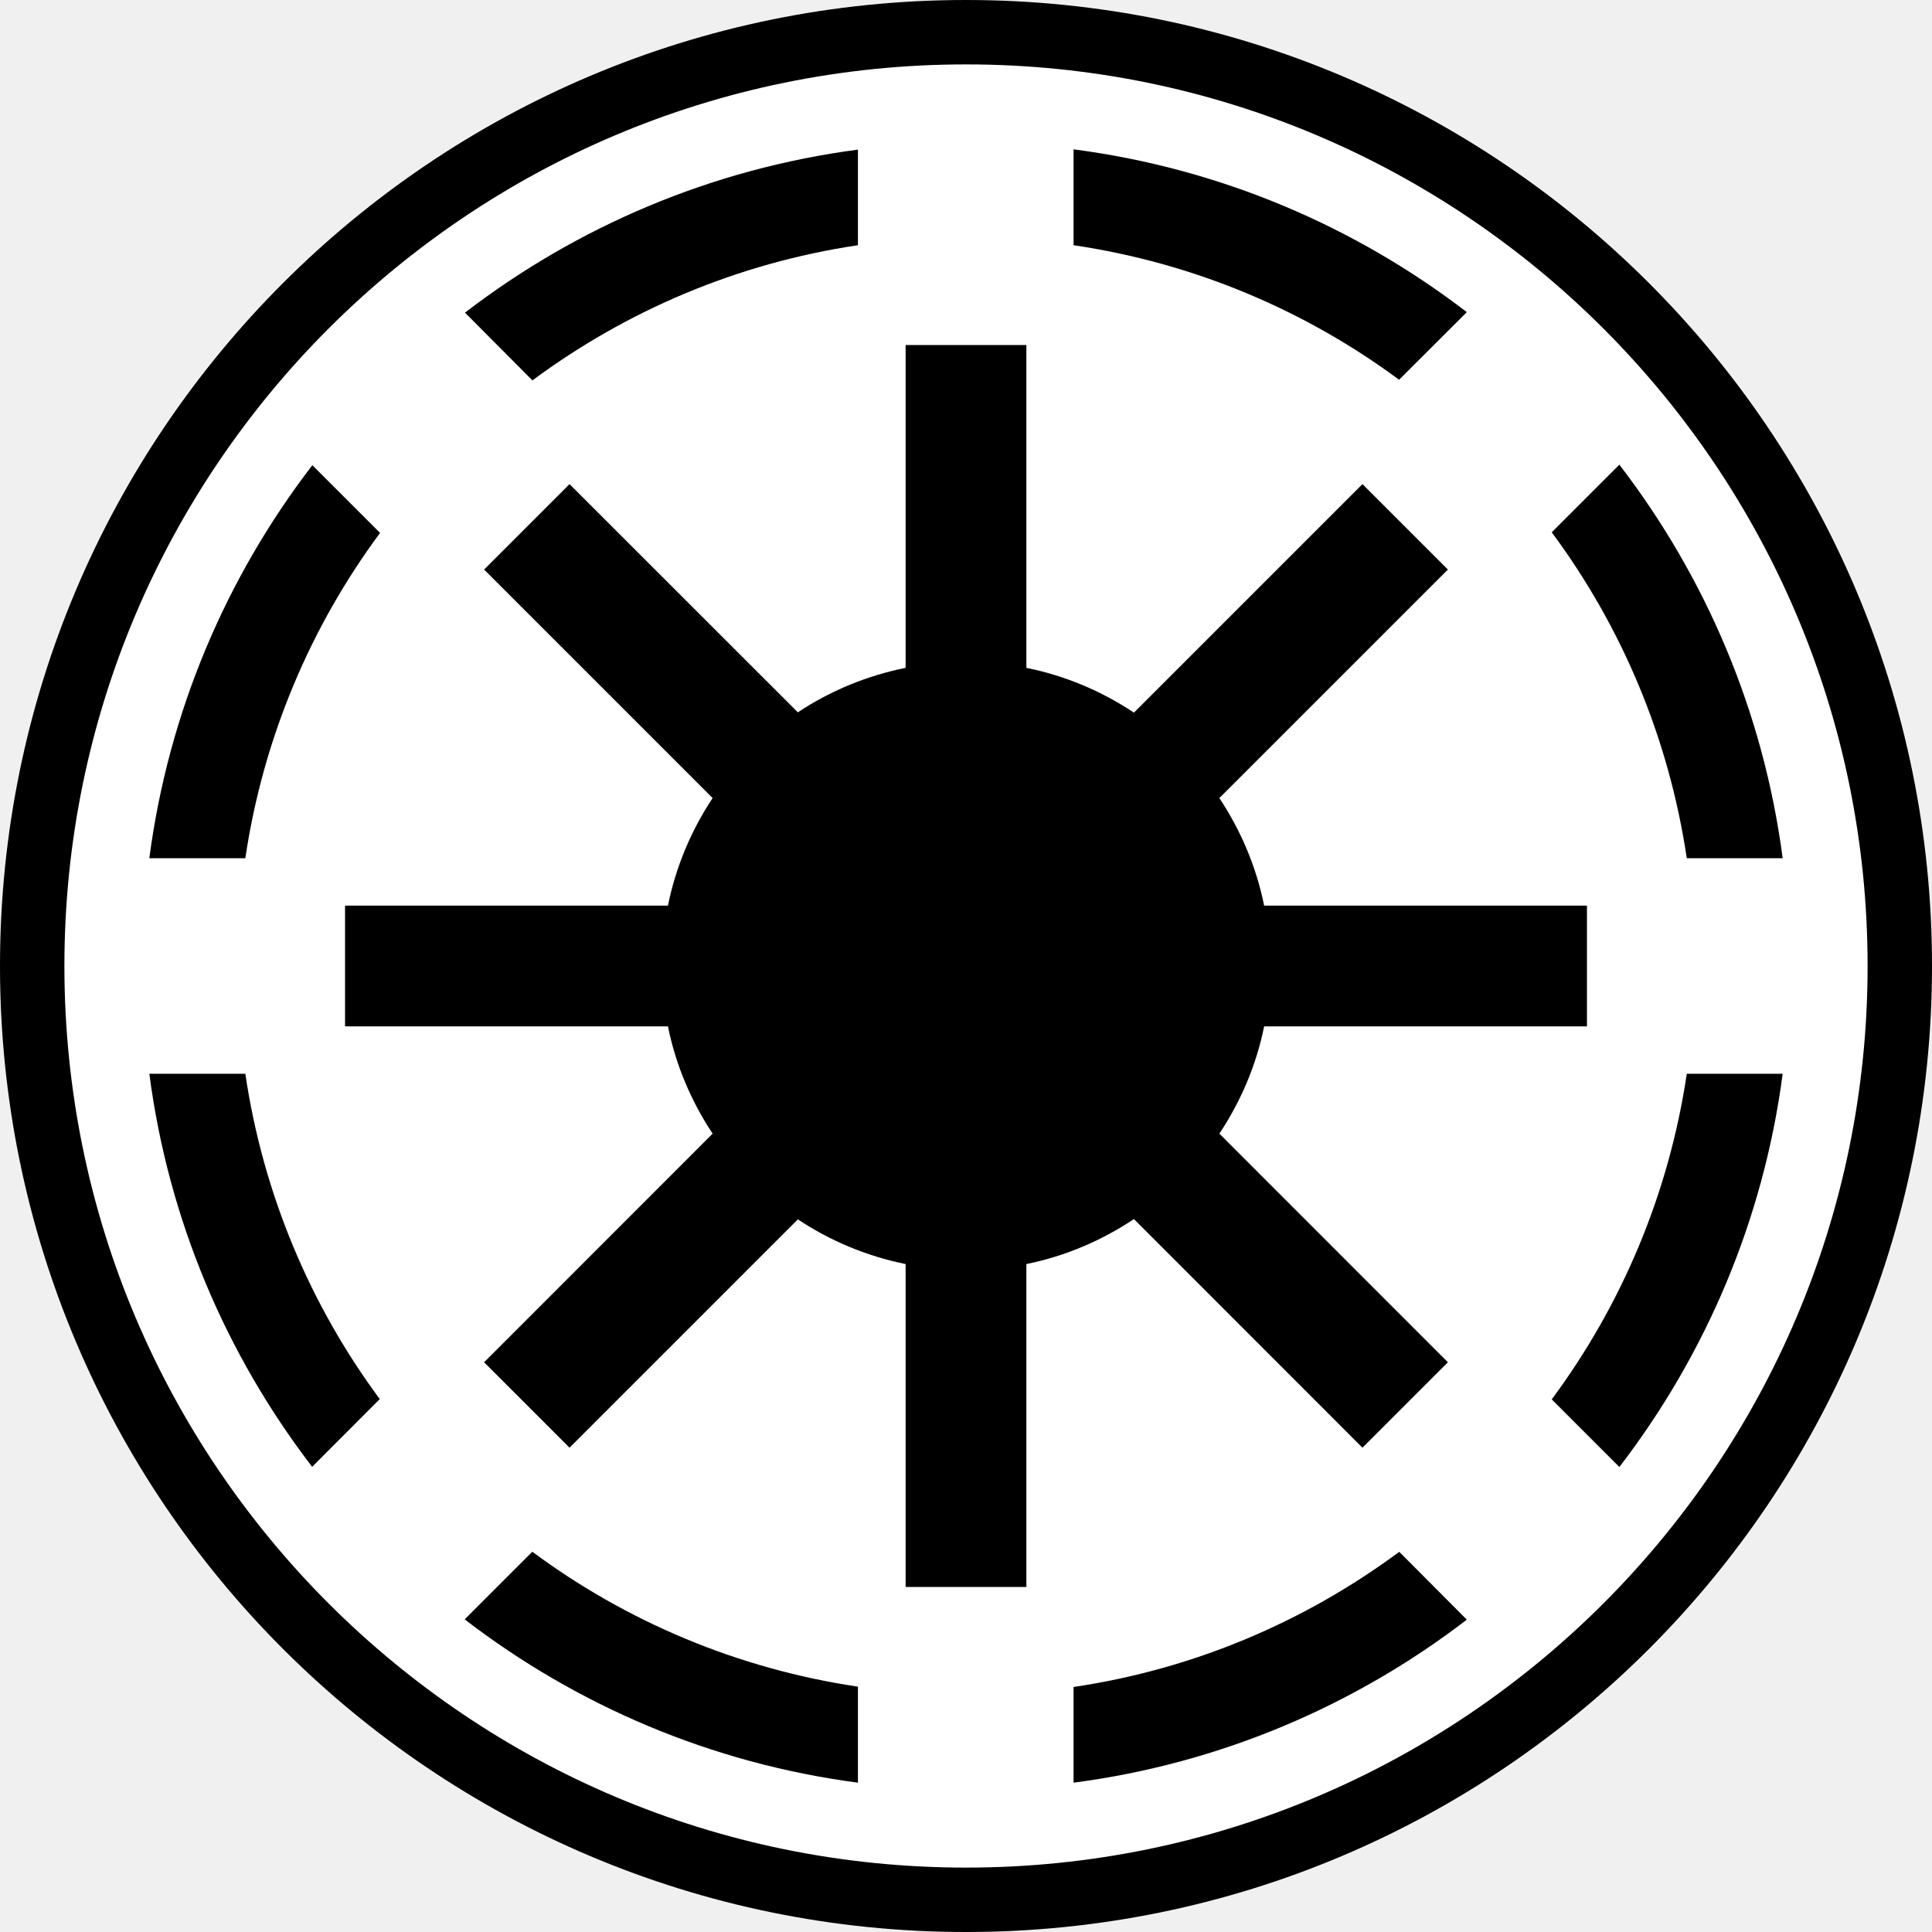
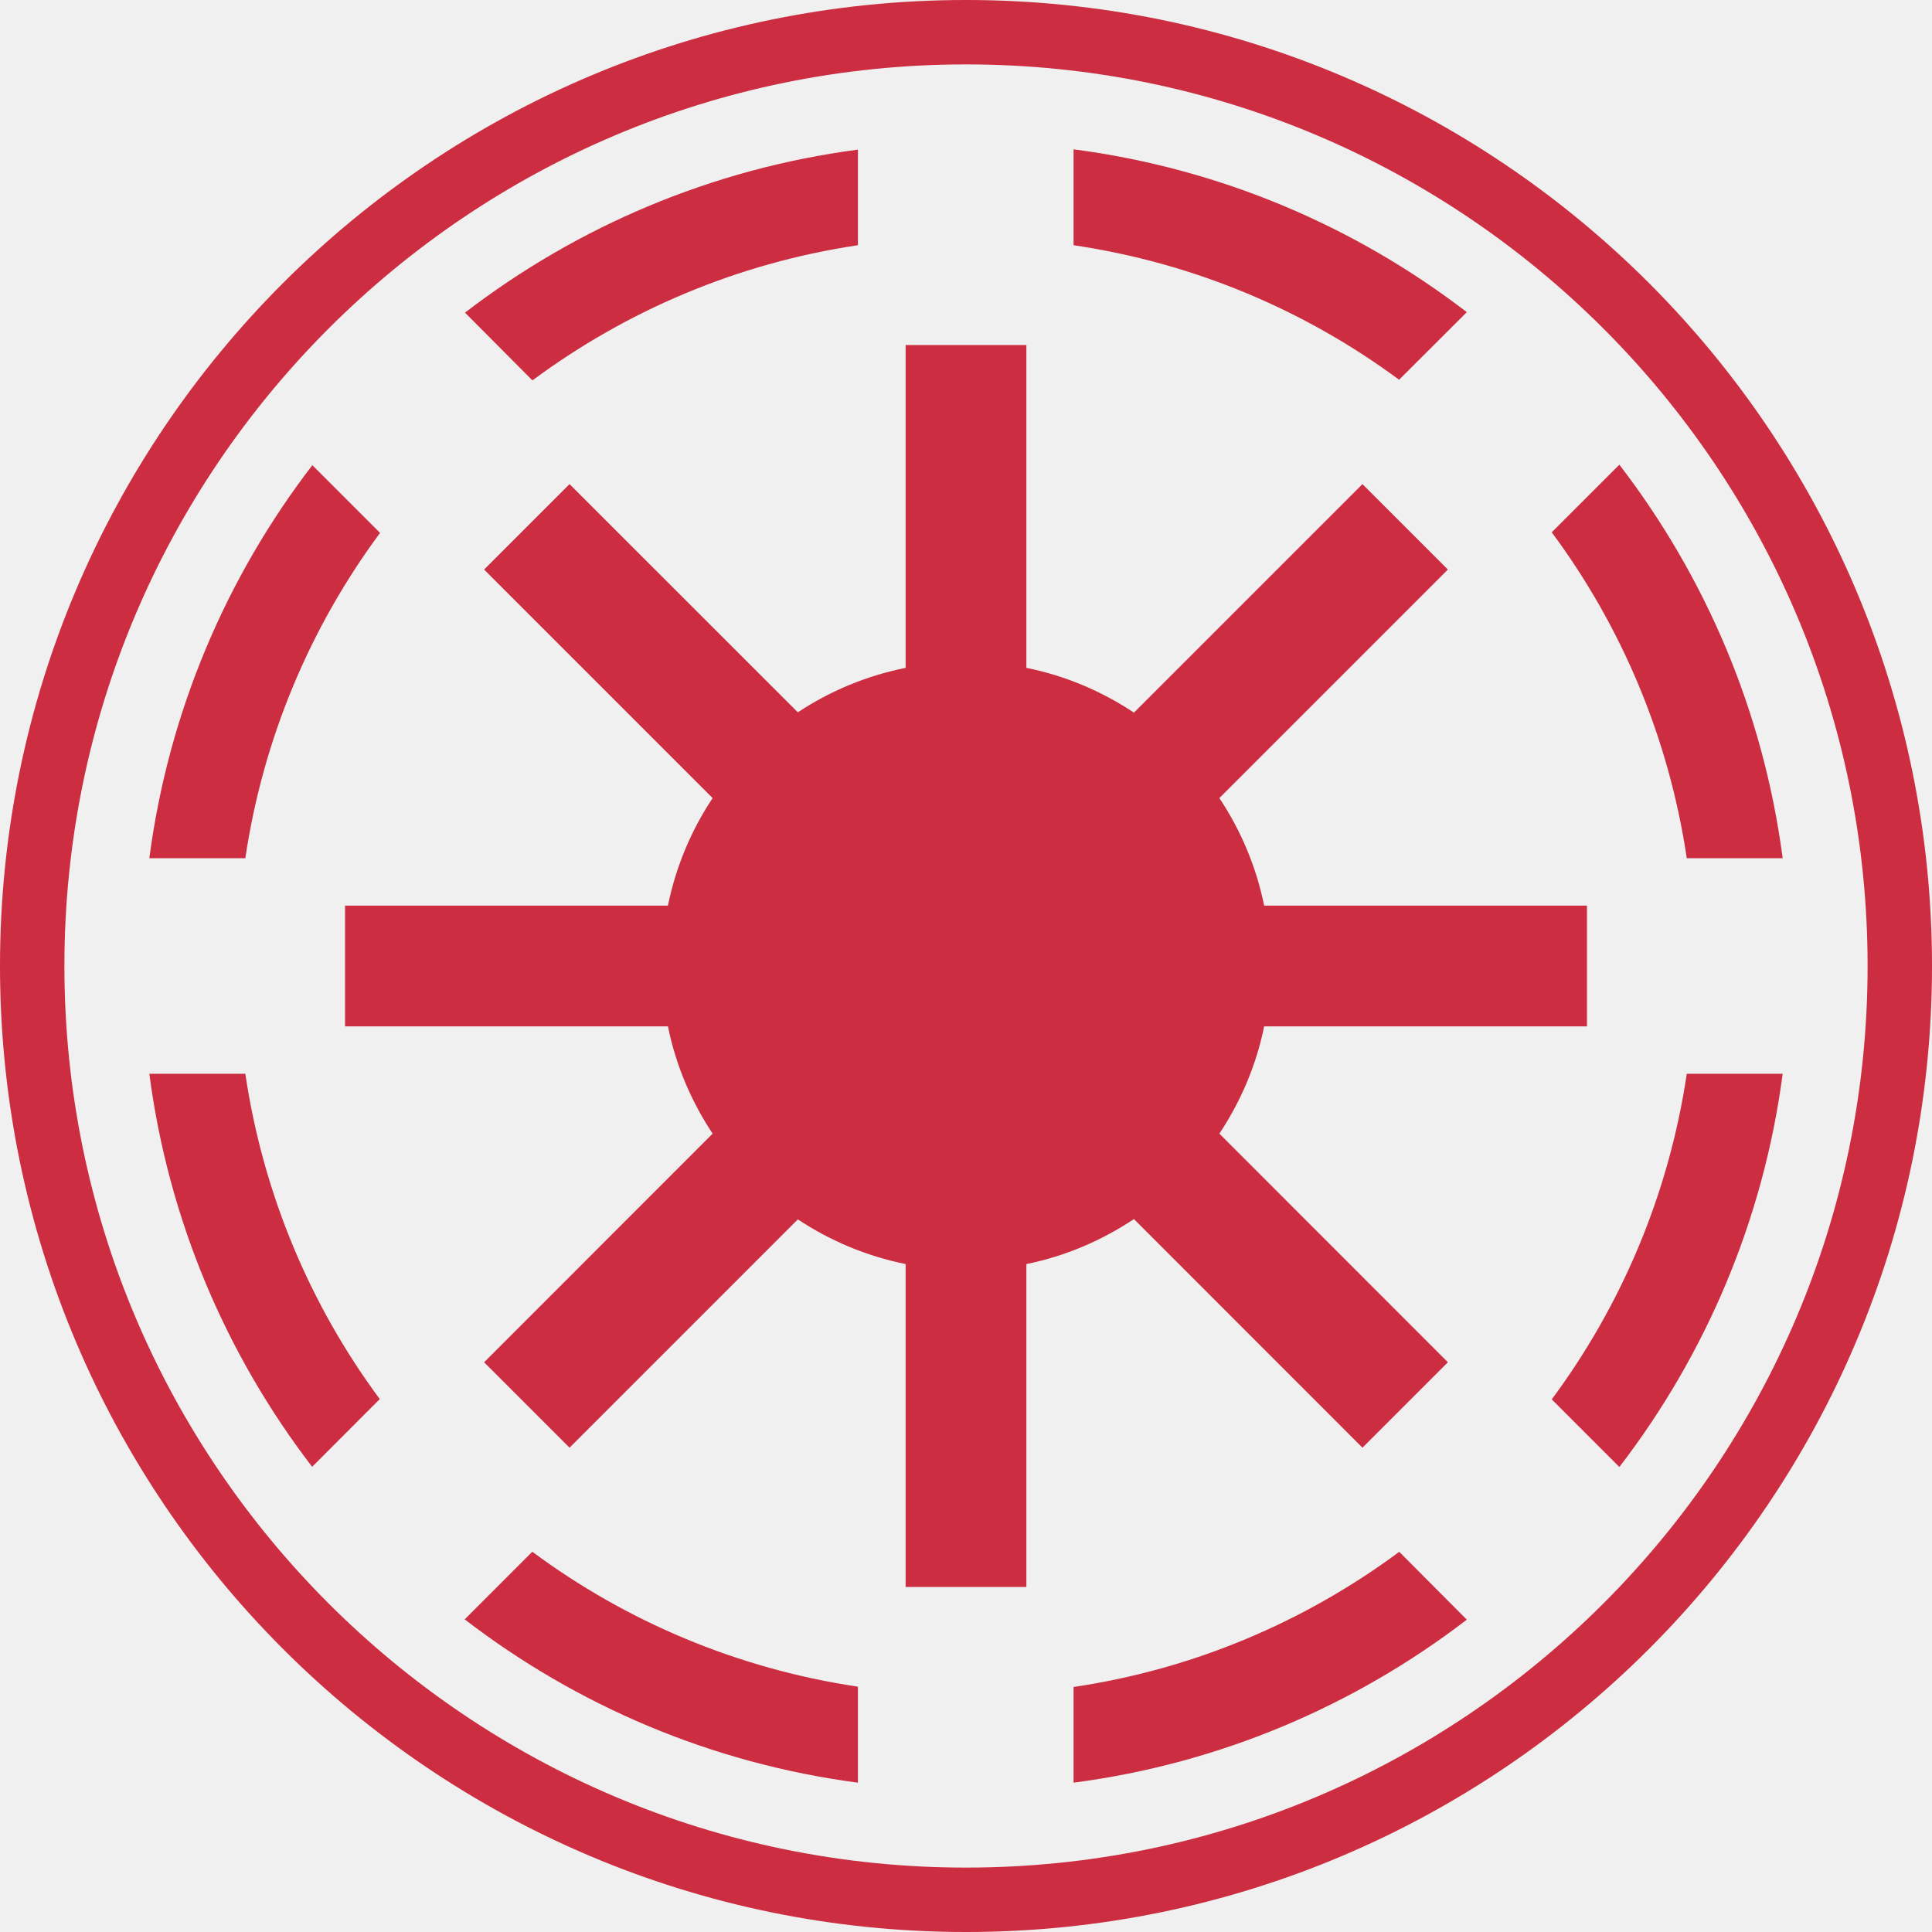
<svg xmlns="http://www.w3.org/2000/svg" version="1.0" width="600" height="600" id="svg3195">
  <defs id="defs3197" />
  <g transform="translate(-74.28567,-298.0765)" id="layer1">
    <g transform="translate(-160,277.1429)" id="g3191">
-       <path d="M 534.286,30.934 C 694.366,30.934 824.286,160.854 824.286,320.934 C 824.286,481.014 694.366,610.934 534.286,610.934 C 374.206,610.934 244.286,481.014 244.286,320.934 C 244.286,160.854 374.206,30.934 534.286,30.934 z " style="fill:#ffffff;fill-opacity:1;stroke:#000000;stroke-width:20;stroke-miterlimit:4;stroke-dasharray:none;stroke-dashoffset:1.8;stroke-opacity:1" id="path2178" />
-       <path d="M 567.692,67.309 L 567.692,97.09 C 605.167,102.632 639.653,117.305 668.786,138.871 L 689.817,117.871 C 655.047,91.189 613.255,73.254 567.692,67.309 z M 500.723,67.402 C 455.186,73.382 413.435,91.354 378.692,118.027 L 399.598,139.027 L 399.692,139.027 C 428.809,117.447 463.261,102.664 500.723,97.09 L 500.723,67.402 z M 515.536,128.09 L 515.536,228.34 C 503.391,230.792 492.039,235.523 482.067,242.152 L 411.161,171.277 L 384.629,197.809 L 455.598,268.777 C 448.987,278.737 444.171,290.06 441.723,302.184 L 341.442,302.184 L 341.442,339.684 L 441.723,339.684 C 444.17,351.801 448.991,363.04 455.598,372.996 L 384.629,443.996 L 411.161,470.527 L 482.067,399.621 C 492.039,406.25 503.391,411.044 515.536,413.496 L 515.536,513.777 L 553.036,513.777 L 553.036,413.496 C 565.192,411.042 576.463,406.167 586.442,399.527 L 657.411,470.527 L 683.942,443.996 L 612.973,372.996 C 619.578,363.042 624.433,351.798 626.879,339.684 L 727.129,339.684 L 727.129,302.184 L 626.879,302.184 C 624.432,290.063 619.582,278.735 612.973,268.777 L 683.942,197.809 L 657.411,171.277 L 586.442,242.246 C 576.463,235.607 565.192,230.794 553.036,228.34 L 553.036,128.09 L 515.536,128.09 z M 737.192,165.246 L 716.192,186.246 C 737.813,215.391 752.556,249.955 758.129,287.465 L 787.911,287.465 C 781.932,241.875 763.928,200.02 737.192,165.246 z M 331.286,165.402 C 304.604,200.143 286.634,241.927 280.661,287.465 L 310.473,287.465 C 316.04,250.016 330.743,215.549 352.317,186.434 L 331.286,165.402 z M 280.661,354.402 C 286.617,399.934 304.557,441.716 331.223,476.465 L 352.223,455.434 C 330.673,426.322 316.024,391.846 310.473,354.402 L 280.661,354.402 z M 758.129,354.402 C 752.553,391.888 737.803,426.381 716.192,455.527 L 737.192,476.527 C 763.901,441.766 781.924,399.965 787.911,354.402 L 758.129,354.402 z M 399.598,502.84 L 378.598,523.84 C 413.351,550.56 455.165,568.569 500.723,574.559 L 500.723,544.746 C 463.245,539.163 428.722,524.445 399.598,502.84 z M 668.786,502.902 C 639.643,524.489 605.183,539.291 567.692,544.84 L 567.692,574.559 C 613.26,568.607 655.047,550.615 689.817,523.934 L 668.879,502.902 L 668.786,502.902 z " style="fill:#000000;fill-opacity:1;stroke:none;stroke-width:3;stroke-miterlimit:4;stroke-dasharray:none;stroke-dashoffset:1.8;stroke-opacity:1" id="path2176" />
+       <path d="M 534.286,30.934 C 694.366,30.934 824.286,160.854 824.286,320.934 C 824.286,481.014 694.366,610.934 534.286,610.934 C 374.206,610.934 244.286,481.014 244.286,320.934 C 244.286,160.854 374.206,30.934 534.286,30.934 z " style="fill:transparent;fill-opacity:1;stroke:#cc2d41;stroke-width:20;stroke-miterlimit:4;stroke-dasharray:none;stroke-dashoffset:1.8;stroke-opacity:1" id="path2178" />
+       <path d="M 567.692,67.309 L 567.692,97.09 C 605.167,102.632 639.653,117.305 668.786,138.871 L 689.817,117.871 C 655.047,91.189 613.255,73.254 567.692,67.309 z M 500.723,67.402 C 455.186,73.382 413.435,91.354 378.692,118.027 L 399.598,139.027 L 399.692,139.027 C 428.809,117.447 463.261,102.664 500.723,97.09 L 500.723,67.402 z M 515.536,128.09 L 515.536,228.34 C 503.391,230.792 492.039,235.523 482.067,242.152 L 411.161,171.277 L 384.629,197.809 L 455.598,268.777 C 448.987,278.737 444.171,290.06 441.723,302.184 L 341.442,302.184 L 341.442,339.684 L 441.723,339.684 C 444.17,351.801 448.991,363.04 455.598,372.996 L 384.629,443.996 L 411.161,470.527 L 482.067,399.621 C 492.039,406.25 503.391,411.044 515.536,413.496 L 515.536,513.777 L 553.036,513.777 L 553.036,413.496 C 565.192,411.042 576.463,406.167 586.442,399.527 L 657.411,470.527 L 683.942,443.996 L 612.973,372.996 C 619.578,363.042 624.433,351.798 626.879,339.684 L 727.129,339.684 L 727.129,302.184 L 626.879,302.184 C 624.432,290.063 619.582,278.735 612.973,268.777 L 683.942,197.809 L 657.411,171.277 L 586.442,242.246 C 576.463,235.607 565.192,230.794 553.036,228.34 L 553.036,128.09 L 515.536,128.09 z M 737.192,165.246 L 716.192,186.246 C 737.813,215.391 752.556,249.955 758.129,287.465 L 787.911,287.465 C 781.932,241.875 763.928,200.02 737.192,165.246 z M 331.286,165.402 C 304.604,200.143 286.634,241.927 280.661,287.465 L 310.473,287.465 C 316.04,250.016 330.743,215.549 352.317,186.434 L 331.286,165.402 z M 280.661,354.402 C 286.617,399.934 304.557,441.716 331.223,476.465 L 352.223,455.434 C 330.673,426.322 316.024,391.846 310.473,354.402 L 280.661,354.402 z M 758.129,354.402 C 752.553,391.888 737.803,426.381 716.192,455.527 L 737.192,476.527 C 763.901,441.766 781.924,399.965 787.911,354.402 L 758.129,354.402 z M 399.598,502.84 L 378.598,523.84 C 413.351,550.56 455.165,568.569 500.723,574.559 L 500.723,544.746 C 463.245,539.163 428.722,524.445 399.598,502.84 z M 668.786,502.902 C 639.643,524.489 605.183,539.291 567.692,544.84 L 567.692,574.559 C 613.26,568.607 655.047,550.615 689.817,523.934 L 668.879,502.902 L 668.786,502.902 z " style="fill:#cc2d41;fill-opacity:1;stroke:none;stroke-width:3;stroke-miterlimit:4;stroke-dasharray:none;stroke-dashoffset:1.8;stroke-opacity:1" id="path2176" />
    </g>
  </g>
</svg>
